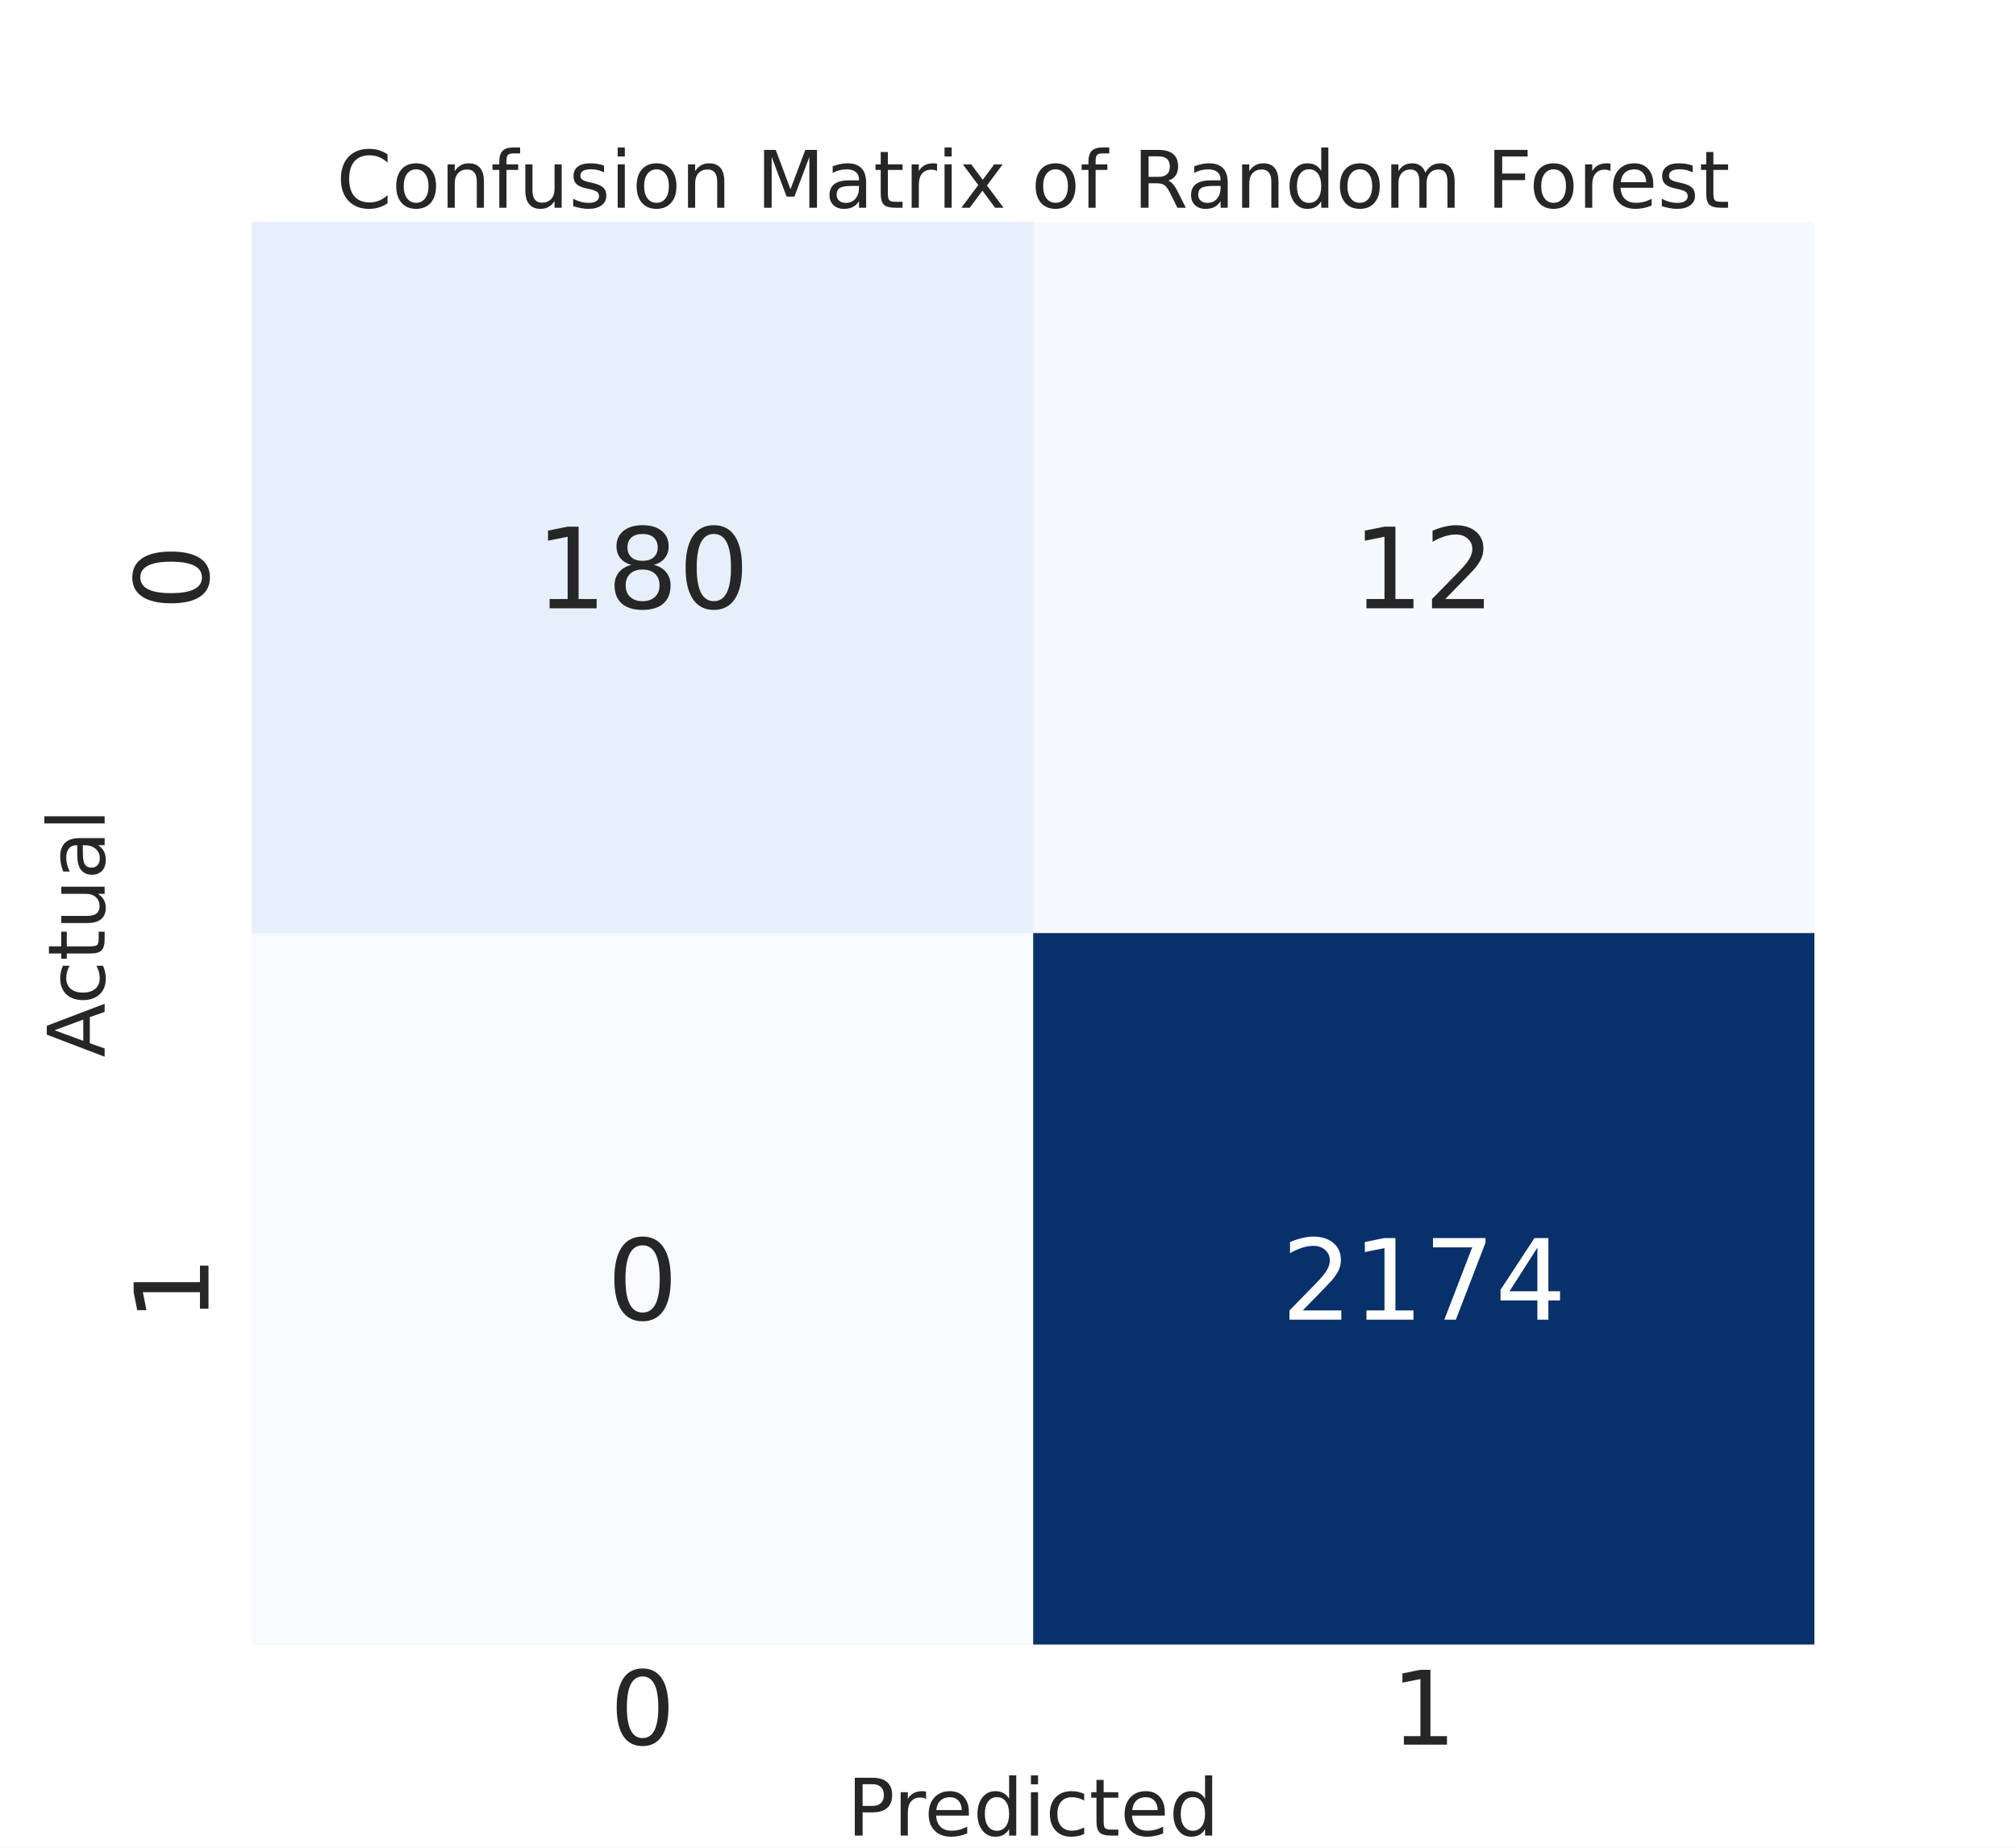
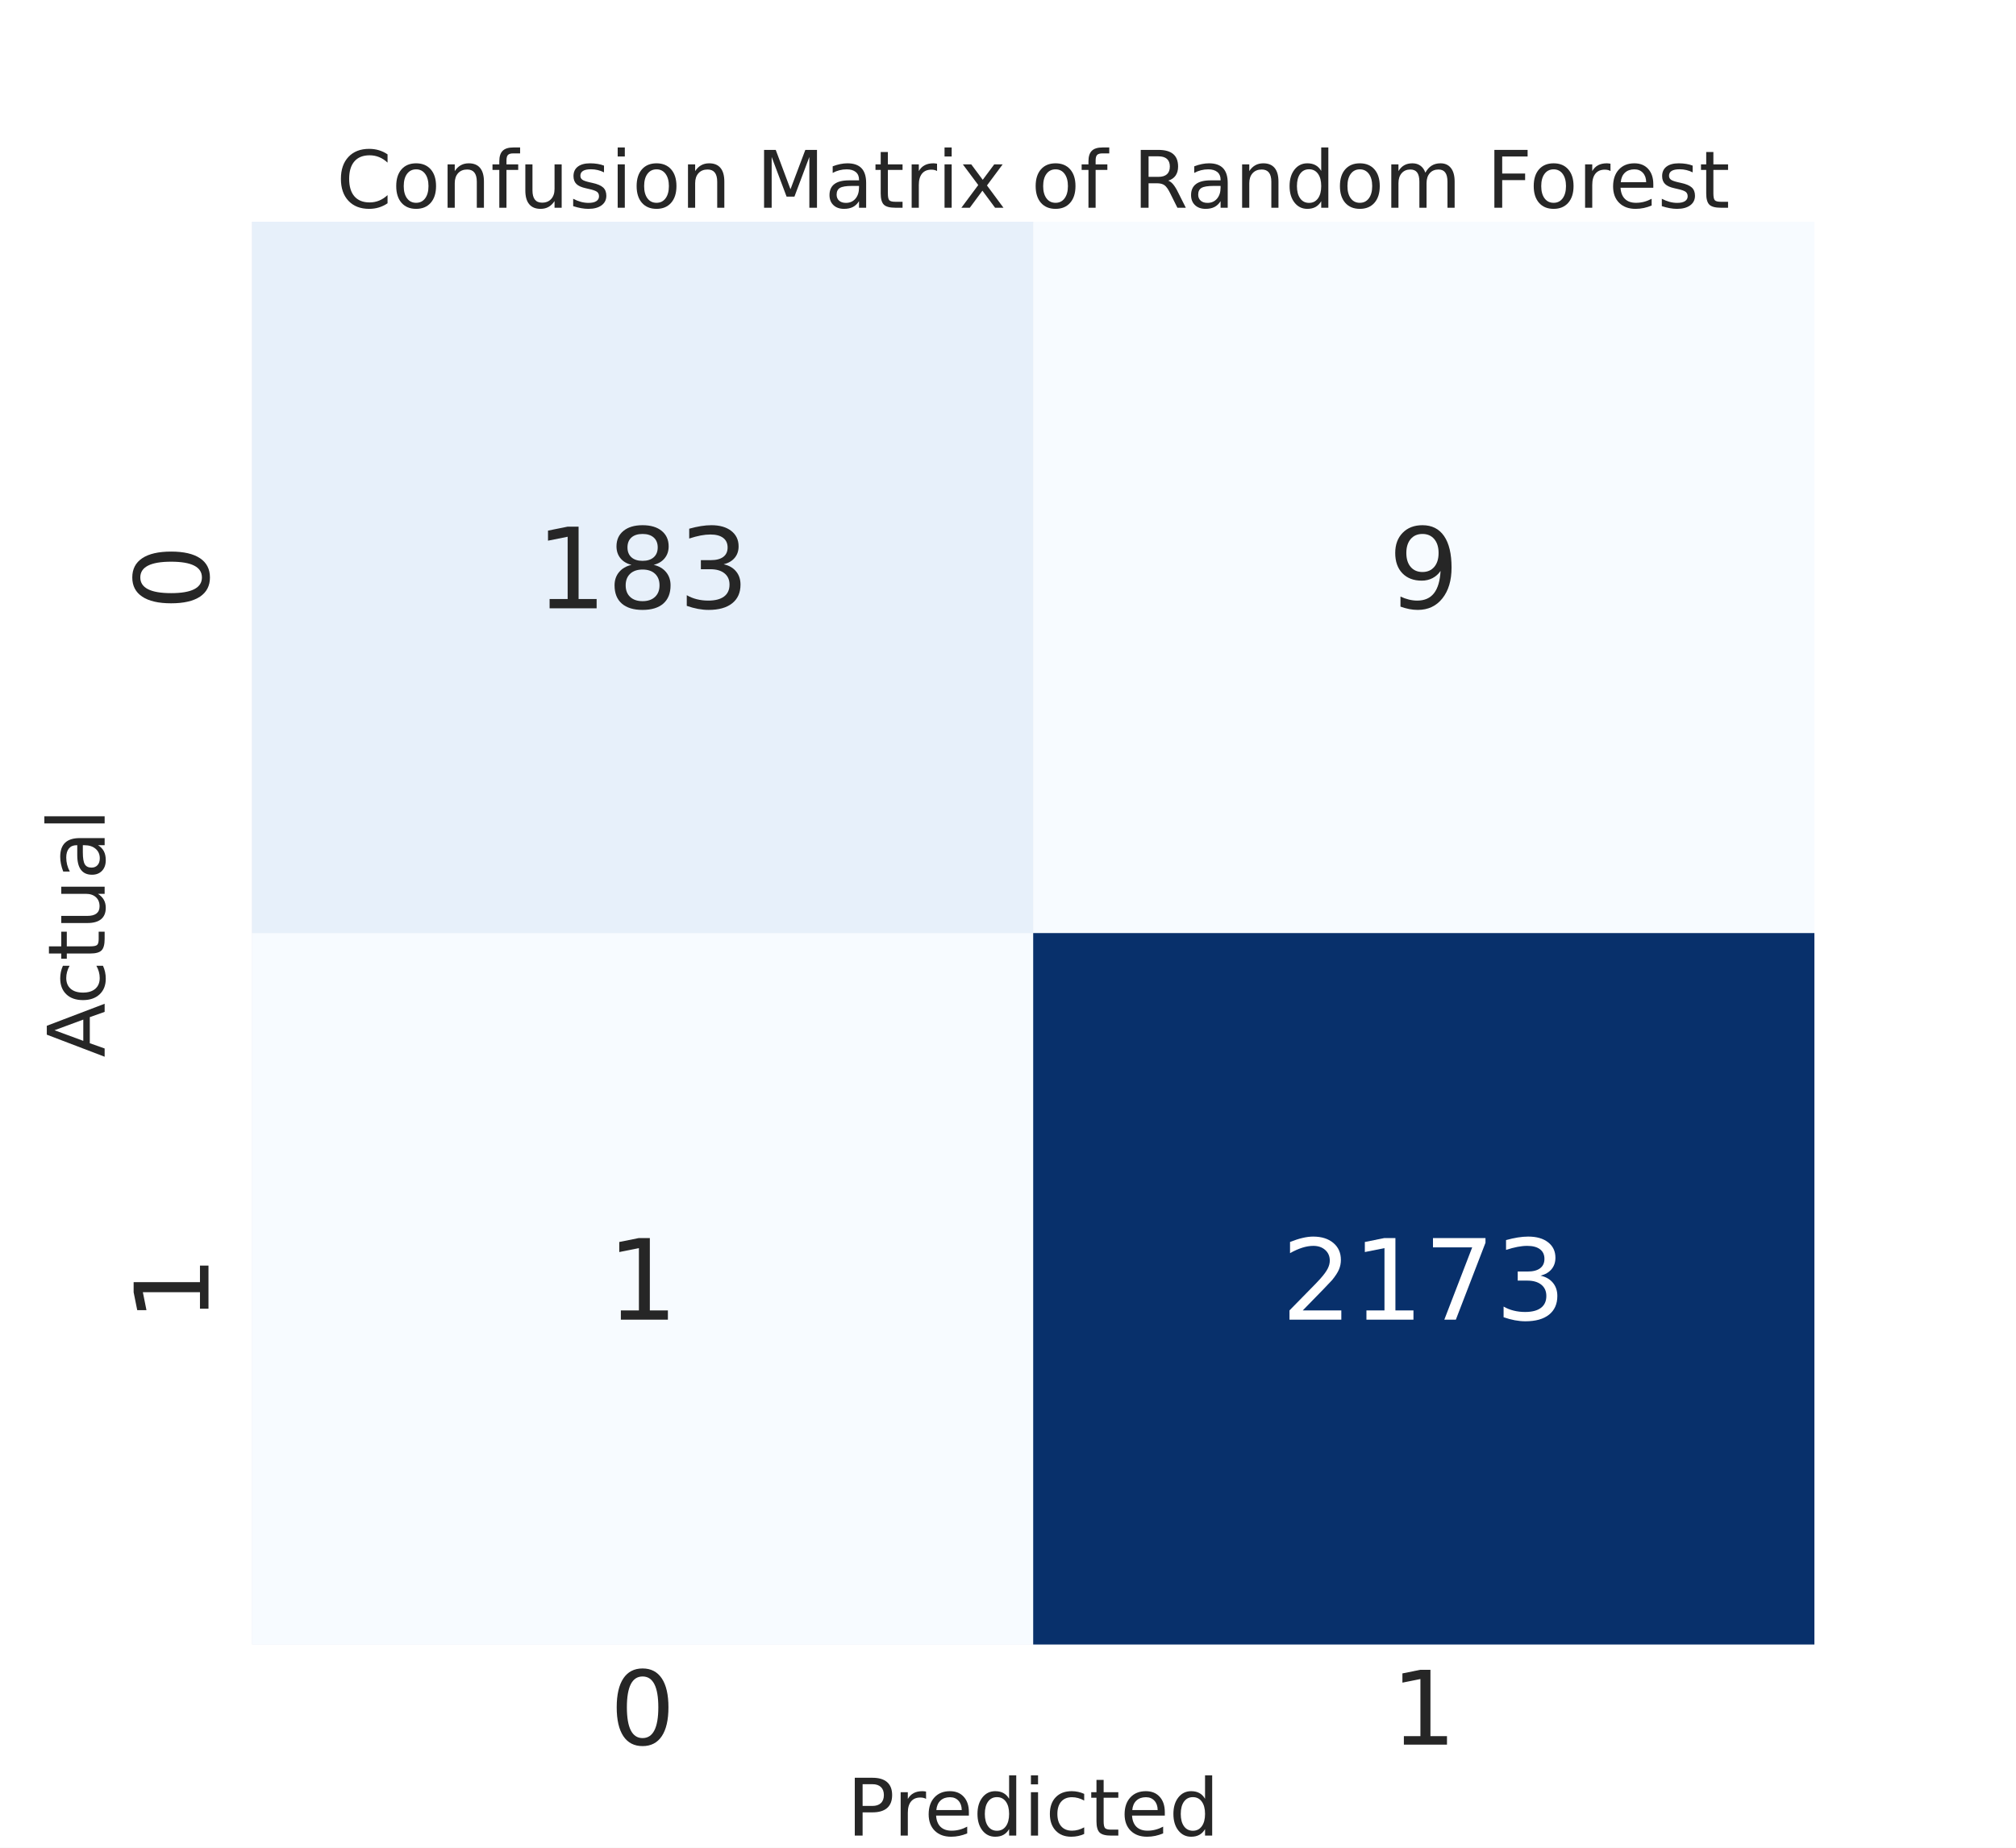
<svg xmlns="http://www.w3.org/2000/svg" xmlns:xlink="http://www.w3.org/1999/xlink" width="864pt" height="792pt" viewBox="0 0 864 792" version="1.1">
  <defs>
    <style type="text/css">*{stroke-linejoin: round; stroke-linecap: butt}</style>
  </defs>
  <g id="figure_1">
    <g id="patch_1">
      <path d="M 0 792  L 864 792  L 864 0  L 0 0  z " style="fill: #ffffff" />
    </g>
    <g id="axes_1">
      <g id="patch_2">
        <path d="M 108 704.88  L 777.6 704.88  L 777.6 95.04  L 108 95.04  z " style="fill: #eaeaf2" />
      </g>
      <g id="matplotlib.axis_1">
        <g id="xtick_1">
          <g id="text_1">
            <g style="fill: #262626" transform="translate(261.4025 747.8131) scale(0.44 -0.44)">
              <defs>
                <path id="DejaVuSans-30" d="M 2034 4250  Q 1547 4250 1301 3770  Q 1056 3291 1056 2328  Q 1056 1369 1301 889  Q 1547 409 2034 409  Q 2525 409 2770 889  Q 3016 1369 3016 2328  Q 3016 3291 2770 3770  Q 2525 4250 2034 4250  z M 2034 4750  Q 2819 4750 3233 4129  Q 3647 3509 3647 2328  Q 3647 1150 3233 529  Q 2819 -91 2034 -91  Q 1250 -91 836 529  Q 422 1150 422 2328  Q 422 3509 836 4129  Q 1250 4750 2034 4750  z " transform="scale(0.015625)" />
              </defs>
              <use xlink:href="#DejaVuSans-30" />
            </g>
          </g>
        </g>
        <g id="xtick_2">
          <g id="text_2">
            <g style="fill: #262626" transform="translate(596.2025 747.8131) scale(0.44 -0.44)">
              <defs>
                <path id="DejaVuSans-31" d="M 794 531  L 1825 531  L 1825 4091  L 703 3866  L 703 4441  L 1819 4666  L 2450 4666  L 2450 531  L 3481 531  L 3481 0  L 794 0  L 794 531  z " transform="scale(0.015625)" />
              </defs>
              <use xlink:href="#DejaVuSans-31" />
            </g>
          </g>
        </g>
        <g id="text_3">
          <g style="fill: #262626" transform="translate(363.0009 786.7984) scale(0.34 -0.34)">
            <defs>
              <path id="DejaVuSans-50" d="M 1259 4147  L 1259 2394  L 2053 2394  Q 2494 2394 2734 2622  Q 2975 2850 2975 3272  Q 2975 3691 2734 3919  Q 2494 4147 2053 4147  L 1259 4147  z M 628 4666  L 2053 4666  Q 2838 4666 3239 4311  Q 3641 3956 3641 3272  Q 3641 2581 3239 2228  Q 2838 1875 2053 1875  L 1259 1875  L 1259 0  L 628 0  L 628 4666  z " transform="scale(0.015625)" />
              <path id="DejaVuSans-72" d="M 2631 2963  Q 2534 3019 2420 3045  Q 2306 3072 2169 3072  Q 1681 3072 1420 2755  Q 1159 2438 1159 1844  L 1159 0  L 581 0  L 581 3500  L 1159 3500  L 1159 2956  Q 1341 3275 1631 3429  Q 1922 3584 2338 3584  Q 2397 3584 2469 3576  Q 2541 3569 2628 3553  L 2631 2963  z " transform="scale(0.015625)" />
              <path id="DejaVuSans-65" d="M 3597 1894  L 3597 1613  L 953 1613  Q 991 1019 1311 708  Q 1631 397 2203 397  Q 2534 397 2845 478  Q 3156 559 3463 722  L 3463 178  Q 3153 47 2828 -22  Q 2503 -91 2169 -91  Q 1331 -91 842 396  Q 353 884 353 1716  Q 353 2575 817 3079  Q 1281 3584 2069 3584  Q 2775 3584 3186 3129  Q 3597 2675 3597 1894  z M 3022 2063  Q 3016 2534 2758 2815  Q 2500 3097 2075 3097  Q 1594 3097 1305 2825  Q 1016 2553 972 2059  L 3022 2063  z " transform="scale(0.015625)" />
              <path id="DejaVuSans-64" d="M 2906 2969  L 2906 4863  L 3481 4863  L 3481 0  L 2906 0  L 2906 525  Q 2725 213 2448 61  Q 2172 -91 1784 -91  Q 1150 -91 751 415  Q 353 922 353 1747  Q 353 2572 751 3078  Q 1150 3584 1784 3584  Q 2172 3584 2448 3432  Q 2725 3281 2906 2969  z M 947 1747  Q 947 1113 1208 752  Q 1469 391 1925 391  Q 2381 391 2643 752  Q 2906 1113 2906 1747  Q 2906 2381 2643 2742  Q 2381 3103 1925 3103  Q 1469 3103 1208 2742  Q 947 2381 947 1747  z " transform="scale(0.015625)" />
              <path id="DejaVuSans-69" d="M 603 3500  L 1178 3500  L 1178 0  L 603 0  L 603 3500  z M 603 4863  L 1178 4863  L 1178 4134  L 603 4134  L 603 4863  z " transform="scale(0.015625)" />
              <path id="DejaVuSans-63" d="M 3122 3366  L 3122 2828  Q 2878 2963 2633 3030  Q 2388 3097 2138 3097  Q 1578 3097 1268 2742  Q 959 2388 959 1747  Q 959 1106 1268 751  Q 1578 397 2138 397  Q 2388 397 2633 464  Q 2878 531 3122 666  L 3122 134  Q 2881 22 2623 -34  Q 2366 -91 2075 -91  Q 1284 -91 818 406  Q 353 903 353 1747  Q 353 2603 823 3093  Q 1294 3584 2113 3584  Q 2378 3584 2631 3529  Q 2884 3475 3122 3366  z " transform="scale(0.015625)" />
              <path id="DejaVuSans-74" d="M 1172 4494  L 1172 3500  L 2356 3500  L 2356 3053  L 1172 3053  L 1172 1153  Q 1172 725 1289 603  Q 1406 481 1766 481  L 2356 481  L 2356 0  L 1766 0  Q 1100 0 847 248  Q 594 497 594 1153  L 594 3053  L 172 3053  L 172 3500  L 594 3500  L 594 4494  L 1172 4494  z " transform="scale(0.015625)" />
            </defs>
            <use xlink:href="#DejaVuSans-50" />
            <use xlink:href="#DejaVuSans-72" x="58.553" />
            <use xlink:href="#DejaVuSans-65" x="97.416" />
            <use xlink:href="#DejaVuSans-64" x="158.939" />
            <use xlink:href="#DejaVuSans-69" x="222.416" />
            <use xlink:href="#DejaVuSans-63" x="250.199" />
            <use xlink:href="#DejaVuSans-74" x="305.18" />
            <use xlink:href="#DejaVuSans-65" x="344.389" />
            <use xlink:href="#DejaVuSans-64" x="405.912" />
          </g>
        </g>
      </g>
      <g id="matplotlib.axis_2">
        <g id="ytick_1">
          <g id="text_4">
            <g style="fill: #262626" transform="translate(89.34937 261.4975) rotate(-90) scale(0.44 -0.44)">
              <use xlink:href="#DejaVuSans-30" />
            </g>
          </g>
        </g>
        <g id="ytick_2">
          <g id="text_5">
            <g style="fill: #262626" transform="translate(89.34937 566.4175) rotate(-90) scale(0.44 -0.44)">
              <use xlink:href="#DejaVuSans-31" />
            </g>
          </g>
        </g>
        <g id="text_6">
          <g style="fill: #262626" transform="translate(44.84531 453.2178) rotate(-90) scale(0.34 -0.34)">
            <defs>
              <path id="DejaVuSans-41" d="M 2188 4044  L 1331 1722  L 3047 1722  L 2188 4044  z M 1831 4666  L 2547 4666  L 4325 0  L 3669 0  L 3244 1197  L 1141 1197  L 716 0  L 50 0  L 1831 4666  z " transform="scale(0.015625)" />
              <path id="DejaVuSans-75" d="M 544 1381  L 544 3500  L 1119 3500  L 1119 1403  Q 1119 906 1312 657  Q 1506 409 1894 409  Q 2359 409 2629 706  Q 2900 1003 2900 1516  L 2900 3500  L 3475 3500  L 3475 0  L 2900 0  L 2900 538  Q 2691 219 2414 64  Q 2138 -91 1772 -91  Q 1169 -91 856 284  Q 544 659 544 1381  z M 1991 3584  L 1991 3584  z " transform="scale(0.015625)" />
              <path id="DejaVuSans-61" d="M 2194 1759  Q 1497 1759 1228 1600  Q 959 1441 959 1056  Q 959 750 1161 570  Q 1363 391 1709 391  Q 2188 391 2477 730  Q 2766 1069 2766 1631  L 2766 1759  L 2194 1759  z M 3341 1997  L 3341 0  L 2766 0  L 2766 531  Q 2569 213 2275 61  Q 1981 -91 1556 -91  Q 1019 -91 701 211  Q 384 513 384 1019  Q 384 1609 779 1909  Q 1175 2209 1959 2209  L 2766 2209  L 2766 2266  Q 2766 2663 2505 2880  Q 2244 3097 1772 3097  Q 1472 3097 1187 3025  Q 903 2953 641 2809  L 641 3341  Q 956 3463 1253 3523  Q 1550 3584 1831 3584  Q 2591 3584 2966 3190  Q 3341 2797 3341 1997  z " transform="scale(0.015625)" />
              <path id="DejaVuSans-6c" d="M 603 4863  L 1178 4863  L 1178 0  L 603 0  L 603 4863  z " transform="scale(0.015625)" />
            </defs>
            <use xlink:href="#DejaVuSans-41" />
            <use xlink:href="#DejaVuSans-63" x="66.658" />
            <use xlink:href="#DejaVuSans-74" x="121.639" />
            <use xlink:href="#DejaVuSans-75" x="160.848" />
            <use xlink:href="#DejaVuSans-61" x="224.227" />
            <use xlink:href="#DejaVuSans-6c" x="285.506" />
          </g>
        </g>
      </g>
      <g id="QuadMesh_1">
-         <path d="M 108 95.04  L 442.8 95.04  L 442.8 399.96  L 108 399.96  L 108 95.04  " clip-path="url(#pfafc867a11)" style="fill: #e7f0fa" />
-         <path d="M 442.8 95.04  L 777.6 95.04  L 777.6 399.96  L 442.8 399.96  L 442.8 95.04  " clip-path="url(#pfafc867a11)" style="fill: #f6faff" />
-         <path d="M 108 399.96  L 442.8 399.96  L 442.8 704.88  L 108 704.88  L 108 399.96  " clip-path="url(#pfafc867a11)" style="fill: #f7fbff" />
-         <path d="M 442.8 399.96  L 777.6 399.96  L 777.6 704.88  L 442.8 704.88  L 442.8 399.96  " clip-path="url(#pfafc867a11)" style="fill: #08306b" />
+         <path d="M 108 95.04  L 442.8 95.04  L 442.8 399.96  L 108 399.96  L 108 95.04  " clip-path="url(#p1936f17fa8)" style="fill: #e7f0fa" />
+         <path d="M 442.8 95.04  L 777.6 95.04  L 777.6 399.96  L 442.8 399.96  L 442.8 95.04  " clip-path="url(#p1936f17fa8)" style="fill: #f7fbff" />
+         <path d="M 108 399.96  L 442.8 399.96  L 442.8 704.88  L 108 704.88  L 108 399.96  " clip-path="url(#p1936f17fa8)" style="fill: #f7fbff" />
+         <path d="M 442.8 399.96  L 777.6 399.96  L 777.6 704.88  L 442.8 704.88  L 442.8 399.96  " clip-path="url(#p1936f17fa8)" style="fill: #08306b" />
      </g>
      <g id="text_7">
        <g style="fill: #262626" transform="translate(229.59 260.745) scale(0.48 -0.48)">
          <defs>
            <path id="DejaVuSans-38" d="M 2034 2216  Q 1584 2216 1326 1975  Q 1069 1734 1069 1313  Q 1069 891 1326 650  Q 1584 409 2034 409  Q 2484 409 2743 651  Q 3003 894 3003 1313  Q 3003 1734 2745 1975  Q 2488 2216 2034 2216  z M 1403 2484  Q 997 2584 770 2862  Q 544 3141 544 3541  Q 544 4100 942 4425  Q 1341 4750 2034 4750  Q 2731 4750 3128 4425  Q 3525 4100 3525 3541  Q 3525 3141 3298 2862  Q 3072 2584 2669 2484  Q 3125 2378 3379 2068  Q 3634 1759 3634 1313  Q 3634 634 3220 271  Q 2806 -91 2034 -91  Q 1263 -91 848 271  Q 434 634 434 1313  Q 434 1759 690 2068  Q 947 2378 1403 2484  z M 1172 3481  Q 1172 3119 1398 2916  Q 1625 2713 2034 2713  Q 2441 2713 2670 2916  Q 2900 3119 2900 3481  Q 2900 3844 2670 4047  Q 2441 4250 2034 4250  Q 1625 4250 1398 4047  Q 1172 3844 1172 3481  z " transform="scale(0.015625)" />
+             <path id="DejaVuSans-33" d="M 2597 2516  Q 3050 2419 3304 2112  Q 3559 1806 3559 1356  Q 3559 666 3084 287  Q 2609 -91 1734 -91  Q 1441 -91 1130 -33  Q 819 25 488 141  L 488 750  Q 750 597 1062 519  Q 1375 441 1716 441  Q 2309 441 2620 675  Q 2931 909 2931 1356  Q 2931 1769 2642 2001  Q 2353 2234 1838 2234  L 1294 2234  L 1294 2753  L 1863 2753  Q 2328 2753 2575 2939  Q 2822 3125 2822 3475  Q 2822 3834 2567 4026  Q 2313 4219 1838 4219  Q 1578 4219 1281 4162  Q 984 4106 628 3988  L 628 4550  Q 988 4650 1302 4700  Q 1616 4750 1894 4750  Q 2613 4750 3031 4423  Q 3450 4097 3450 3541  Q 3450 3153 3228 2886  Q 3006 2619 2597 2516  z " transform="scale(0.015625)" />
          </defs>
          <use xlink:href="#DejaVuSans-31" />
          <use xlink:href="#DejaVuSans-38" x="63.623" />
-           <use xlink:href="#DejaVuSans-30" x="127.246" />
+           <use xlink:href="#DejaVuSans-33" x="127.246" />
        </g>
      </g>
      <g id="text_8">
-         <g style="fill: #262626" transform="translate(579.66 260.745) scale(0.48 -0.48)">
+         <g style="fill: #262626" transform="translate(594.93 260.745) scale(0.48 -0.48)">
          <defs>
-             <path id="DejaVuSans-32" d="M 1228 531  L 3431 531  L 3431 0  L 469 0  L 469 531  Q 828 903 1448 1529  Q 2069 2156 2228 2338  Q 2531 2678 2651 2914  Q 2772 3150 2772 3378  Q 2772 3750 2511 3984  Q 2250 4219 1831 4219  Q 1534 4219 1204 4116  Q 875 4013 500 3803  L 500 4441  Q 881 4594 1212 4672  Q 1544 4750 1819 4750  Q 2544 4750 2975 4387  Q 3406 4025 3406 3419  Q 3406 3131 3298 2873  Q 3191 2616 2906 2266  Q 2828 2175 2409 1742  Q 1991 1309 1228 531  z " transform="scale(0.015625)" />
+             <path id="DejaVuSans-39" d="M 703 97  L 703 672  Q 941 559 1184 500  Q 1428 441 1663 441  Q 2288 441 2617 861  Q 2947 1281 2994 2138  Q 2813 1869 2534 1725  Q 2256 1581 1919 1581  Q 1219 1581 811 2004  Q 403 2428 403 3163  Q 403 3881 828 4315  Q 1253 4750 1959 4750  Q 2769 4750 3195 4129  Q 3622 3509 3622 2328  Q 3622 1225 3098 567  Q 2575 -91 1691 -91  Q 1453 -91 1209 -44  Q 966 3 703 97  z M 1959 2075  Q 2384 2075 2632 2365  Q 2881 2656 2881 3163  Q 2881 3666 2632 3958  Q 2384 4250 1959 4250  Q 1534 4250 1286 3958  Q 1038 3666 1038 3163  Q 1038 2656 1286 2365  Q 1534 2075 1959 2075  z " transform="scale(0.015625)" />
          </defs>
-           <use xlink:href="#DejaVuSans-31" />
-           <use xlink:href="#DejaVuSans-32" x="63.623" />
+           <use xlink:href="#DejaVuSans-39" />
        </g>
      </g>
      <g id="text_9">
        <g style="fill: #262626" transform="translate(260.13 565.665) scale(0.48 -0.48)">
-           <use xlink:href="#DejaVuSans-30" />
+           <use xlink:href="#DejaVuSans-31" />
        </g>
      </g>
      <g id="text_10">
        <g style="fill: #ffffff" transform="translate(549.12 565.665) scale(0.48 -0.48)">
          <defs>
+             <path id="DejaVuSans-32" d="M 1228 531  L 3431 531  L 3431 0  L 469 0  L 469 531  Q 828 903 1448 1529  Q 2069 2156 2228 2338  Q 2531 2678 2651 2914  Q 2772 3150 2772 3378  Q 2772 3750 2511 3984  Q 2250 4219 1831 4219  Q 1534 4219 1204 4116  Q 875 4013 500 3803  L 500 4441  Q 881 4594 1212 4672  Q 1544 4750 1819 4750  Q 2544 4750 2975 4387  Q 3406 4025 3406 3419  Q 3406 3131 3298 2873  Q 3191 2616 2906 2266  Q 2828 2175 2409 1742  Q 1991 1309 1228 531  z " transform="scale(0.015625)" />
            <path id="DejaVuSans-37" d="M 525 4666  L 3525 4666  L 3525 4397  L 1831 0  L 1172 0  L 2766 4134  L 525 4134  L 525 4666  z " transform="scale(0.015625)" />
-             <path id="DejaVuSans-34" d="M 2419 4116  L 825 1625  L 2419 1625  L 2419 4116  z M 2253 4666  L 3047 4666  L 3047 1625  L 3713 1625  L 3713 1100  L 3047 1100  L 3047 0  L 2419 0  L 2419 1100  L 313 1100  L 313 1709  L 2253 4666  z " transform="scale(0.015625)" />
          </defs>
          <use xlink:href="#DejaVuSans-32" />
          <use xlink:href="#DejaVuSans-31" x="63.623" />
          <use xlink:href="#DejaVuSans-37" x="127.246" />
-           <use xlink:href="#DejaVuSans-34" x="190.869" />
+           <use xlink:href="#DejaVuSans-33" x="190.869" />
        </g>
      </g>
      <g id="text_11">
        <g style="fill: #262626" transform="translate(144.195 89.04) scale(0.34 -0.34)">
          <defs>
            <path id="DejaVuSans-43" d="M 4122 4306  L 4122 3641  Q 3803 3938 3442 4084  Q 3081 4231 2675 4231  Q 1875 4231 1450 3742  Q 1025 3253 1025 2328  Q 1025 1406 1450 917  Q 1875 428 2675 428  Q 3081 428 3442 575  Q 3803 722 4122 1019  L 4122 359  Q 3791 134 3420 21  Q 3050 -91 2638 -91  Q 1578 -91 968 557  Q 359 1206 359 2328  Q 359 3453 968 4101  Q 1578 4750 2638 4750  Q 3056 4750 3426 4639  Q 3797 4528 4122 4306  z " transform="scale(0.015625)" />
            <path id="DejaVuSans-6f" d="M 1959 3097  Q 1497 3097 1228 2736  Q 959 2375 959 1747  Q 959 1119 1226 758  Q 1494 397 1959 397  Q 2419 397 2687 759  Q 2956 1122 2956 1747  Q 2956 2369 2687 2733  Q 2419 3097 1959 3097  z M 1959 3584  Q 2709 3584 3137 3096  Q 3566 2609 3566 1747  Q 3566 888 3137 398  Q 2709 -91 1959 -91  Q 1206 -91 779 398  Q 353 888 353 1747  Q 353 2609 779 3096  Q 1206 3584 1959 3584  z " transform="scale(0.015625)" />
            <path id="DejaVuSans-6e" d="M 3513 2113  L 3513 0  L 2938 0  L 2938 2094  Q 2938 2591 2744 2837  Q 2550 3084 2163 3084  Q 1697 3084 1428 2787  Q 1159 2491 1159 1978  L 1159 0  L 581 0  L 581 3500  L 1159 3500  L 1159 2956  Q 1366 3272 1645 3428  Q 1925 3584 2291 3584  Q 2894 3584 3203 3211  Q 3513 2838 3513 2113  z " transform="scale(0.015625)" />
            <path id="DejaVuSans-66" d="M 2375 4863  L 2375 4384  L 1825 4384  Q 1516 4384 1395 4259  Q 1275 4134 1275 3809  L 1275 3500  L 2222 3500  L 2222 3053  L 1275 3053  L 1275 0  L 697 0  L 697 3053  L 147 3053  L 147 3500  L 697 3500  L 697 3744  Q 697 4328 969 4595  Q 1241 4863 1831 4863  L 2375 4863  z " transform="scale(0.015625)" />
            <path id="DejaVuSans-73" d="M 2834 3397  L 2834 2853  Q 2591 2978 2328 3040  Q 2066 3103 1784 3103  Q 1356 3103 1142 2972  Q 928 2841 928 2578  Q 928 2378 1081 2264  Q 1234 2150 1697 2047  L 1894 2003  Q 2506 1872 2764 1633  Q 3022 1394 3022 966  Q 3022 478 2636 193  Q 2250 -91 1575 -91  Q 1294 -91 989 -36  Q 684 19 347 128  L 347 722  Q 666 556 975 473  Q 1284 391 1588 391  Q 1994 391 2212 530  Q 2431 669 2431 922  Q 2431 1156 2273 1281  Q 2116 1406 1581 1522  L 1381 1569  Q 847 1681 609 1914  Q 372 2147 372 2553  Q 372 3047 722 3315  Q 1072 3584 1716 3584  Q 2034 3584 2315 3537  Q 2597 3491 2834 3397  z " transform="scale(0.015625)" />
            <path id="DejaVuSans-20" transform="scale(0.015625)" />
            <path id="DejaVuSans-4d" d="M 628 4666  L 1569 4666  L 2759 1491  L 3956 4666  L 4897 4666  L 4897 0  L 4281 0  L 4281 4097  L 3078 897  L 2444 897  L 1241 4097  L 1241 0  L 628 0  L 628 4666  z " transform="scale(0.015625)" />
            <path id="DejaVuSans-78" d="M 3513 3500  L 2247 1797  L 3578 0  L 2900 0  L 1881 1375  L 863 0  L 184 0  L 1544 1831  L 300 3500  L 978 3500  L 1906 2253  L 2834 3500  L 3513 3500  z " transform="scale(0.015625)" />
            <path id="DejaVuSans-52" d="M 2841 2188  Q 3044 2119 3236 1894  Q 3428 1669 3622 1275  L 4263 0  L 3584 0  L 2988 1197  Q 2756 1666 2539 1819  Q 2322 1972 1947 1972  L 1259 1972  L 1259 0  L 628 0  L 628 4666  L 2053 4666  Q 2853 4666 3247 4331  Q 3641 3997 3641 3322  Q 3641 2881 3436 2590  Q 3231 2300 2841 2188  z M 1259 4147  L 1259 2491  L 2053 2491  Q 2509 2491 2742 2702  Q 2975 2913 2975 3322  Q 2975 3731 2742 3939  Q 2509 4147 2053 4147  L 1259 4147  z " transform="scale(0.015625)" />
            <path id="DejaVuSans-6d" d="M 3328 2828  Q 3544 3216 3844 3400  Q 4144 3584 4550 3584  Q 5097 3584 5394 3201  Q 5691 2819 5691 2113  L 5691 0  L 5113 0  L 5113 2094  Q 5113 2597 4934 2840  Q 4756 3084 4391 3084  Q 3944 3084 3684 2787  Q 3425 2491 3425 1978  L 3425 0  L 2847 0  L 2847 2094  Q 2847 2600 2669 2842  Q 2491 3084 2119 3084  Q 1678 3084 1418 2786  Q 1159 2488 1159 1978  L 1159 0  L 581 0  L 581 3500  L 1159 3500  L 1159 2956  Q 1356 3278 1631 3431  Q 1906 3584 2284 3584  Q 2666 3584 2933 3390  Q 3200 3197 3328 2828  z " transform="scale(0.015625)" />
            <path id="DejaVuSans-46" d="M 628 4666  L 3309 4666  L 3309 4134  L 1259 4134  L 1259 2759  L 3109 2759  L 3109 2228  L 1259 2228  L 1259 0  L 628 0  L 628 4666  z " transform="scale(0.015625)" />
          </defs>
          <use xlink:href="#DejaVuSans-43" />
          <use xlink:href="#DejaVuSans-6f" x="69.824" />
          <use xlink:href="#DejaVuSans-6e" x="131.006" />
          <use xlink:href="#DejaVuSans-66" x="194.385" />
          <use xlink:href="#DejaVuSans-75" x="229.59" />
          <use xlink:href="#DejaVuSans-73" x="292.969" />
          <use xlink:href="#DejaVuSans-69" x="345.068" />
          <use xlink:href="#DejaVuSans-6f" x="372.852" />
          <use xlink:href="#DejaVuSans-6e" x="434.033" />
          <use xlink:href="#DejaVuSans-20" x="497.412" />
          <use xlink:href="#DejaVuSans-4d" x="529.199" />
          <use xlink:href="#DejaVuSans-61" x="615.479" />
          <use xlink:href="#DejaVuSans-74" x="676.758" />
          <use xlink:href="#DejaVuSans-72" x="715.967" />
          <use xlink:href="#DejaVuSans-69" x="757.08" />
          <use xlink:href="#DejaVuSans-78" x="784.863" />
          <use xlink:href="#DejaVuSans-20" x="844.043" />
          <use xlink:href="#DejaVuSans-6f" x="875.83" />
          <use xlink:href="#DejaVuSans-66" x="937.012" />
          <use xlink:href="#DejaVuSans-20" x="972.217" />
          <use xlink:href="#DejaVuSans-52" x="1004.004" />
          <use xlink:href="#DejaVuSans-61" x="1071.236" />
          <use xlink:href="#DejaVuSans-6e" x="1132.516" />
          <use xlink:href="#DejaVuSans-64" x="1195.895" />
          <use xlink:href="#DejaVuSans-6f" x="1259.371" />
          <use xlink:href="#DejaVuSans-6d" x="1320.553" />
          <use xlink:href="#DejaVuSans-20" x="1417.965" />
          <use xlink:href="#DejaVuSans-46" x="1449.752" />
          <use xlink:href="#DejaVuSans-6f" x="1503.646" />
          <use xlink:href="#DejaVuSans-72" x="1564.828" />
          <use xlink:href="#DejaVuSans-65" x="1603.691" />
          <use xlink:href="#DejaVuSans-73" x="1665.215" />
          <use xlink:href="#DejaVuSans-74" x="1717.314" />
        </g>
      </g>
    </g>
  </g>
  <defs>
-     <clipPath id="pfafc867a11">
+     <clipPath id="p1936f17fa8">
      <rect x="108" y="95.04" width="669.6" height="609.84" />
    </clipPath>
  </defs>
</svg>
